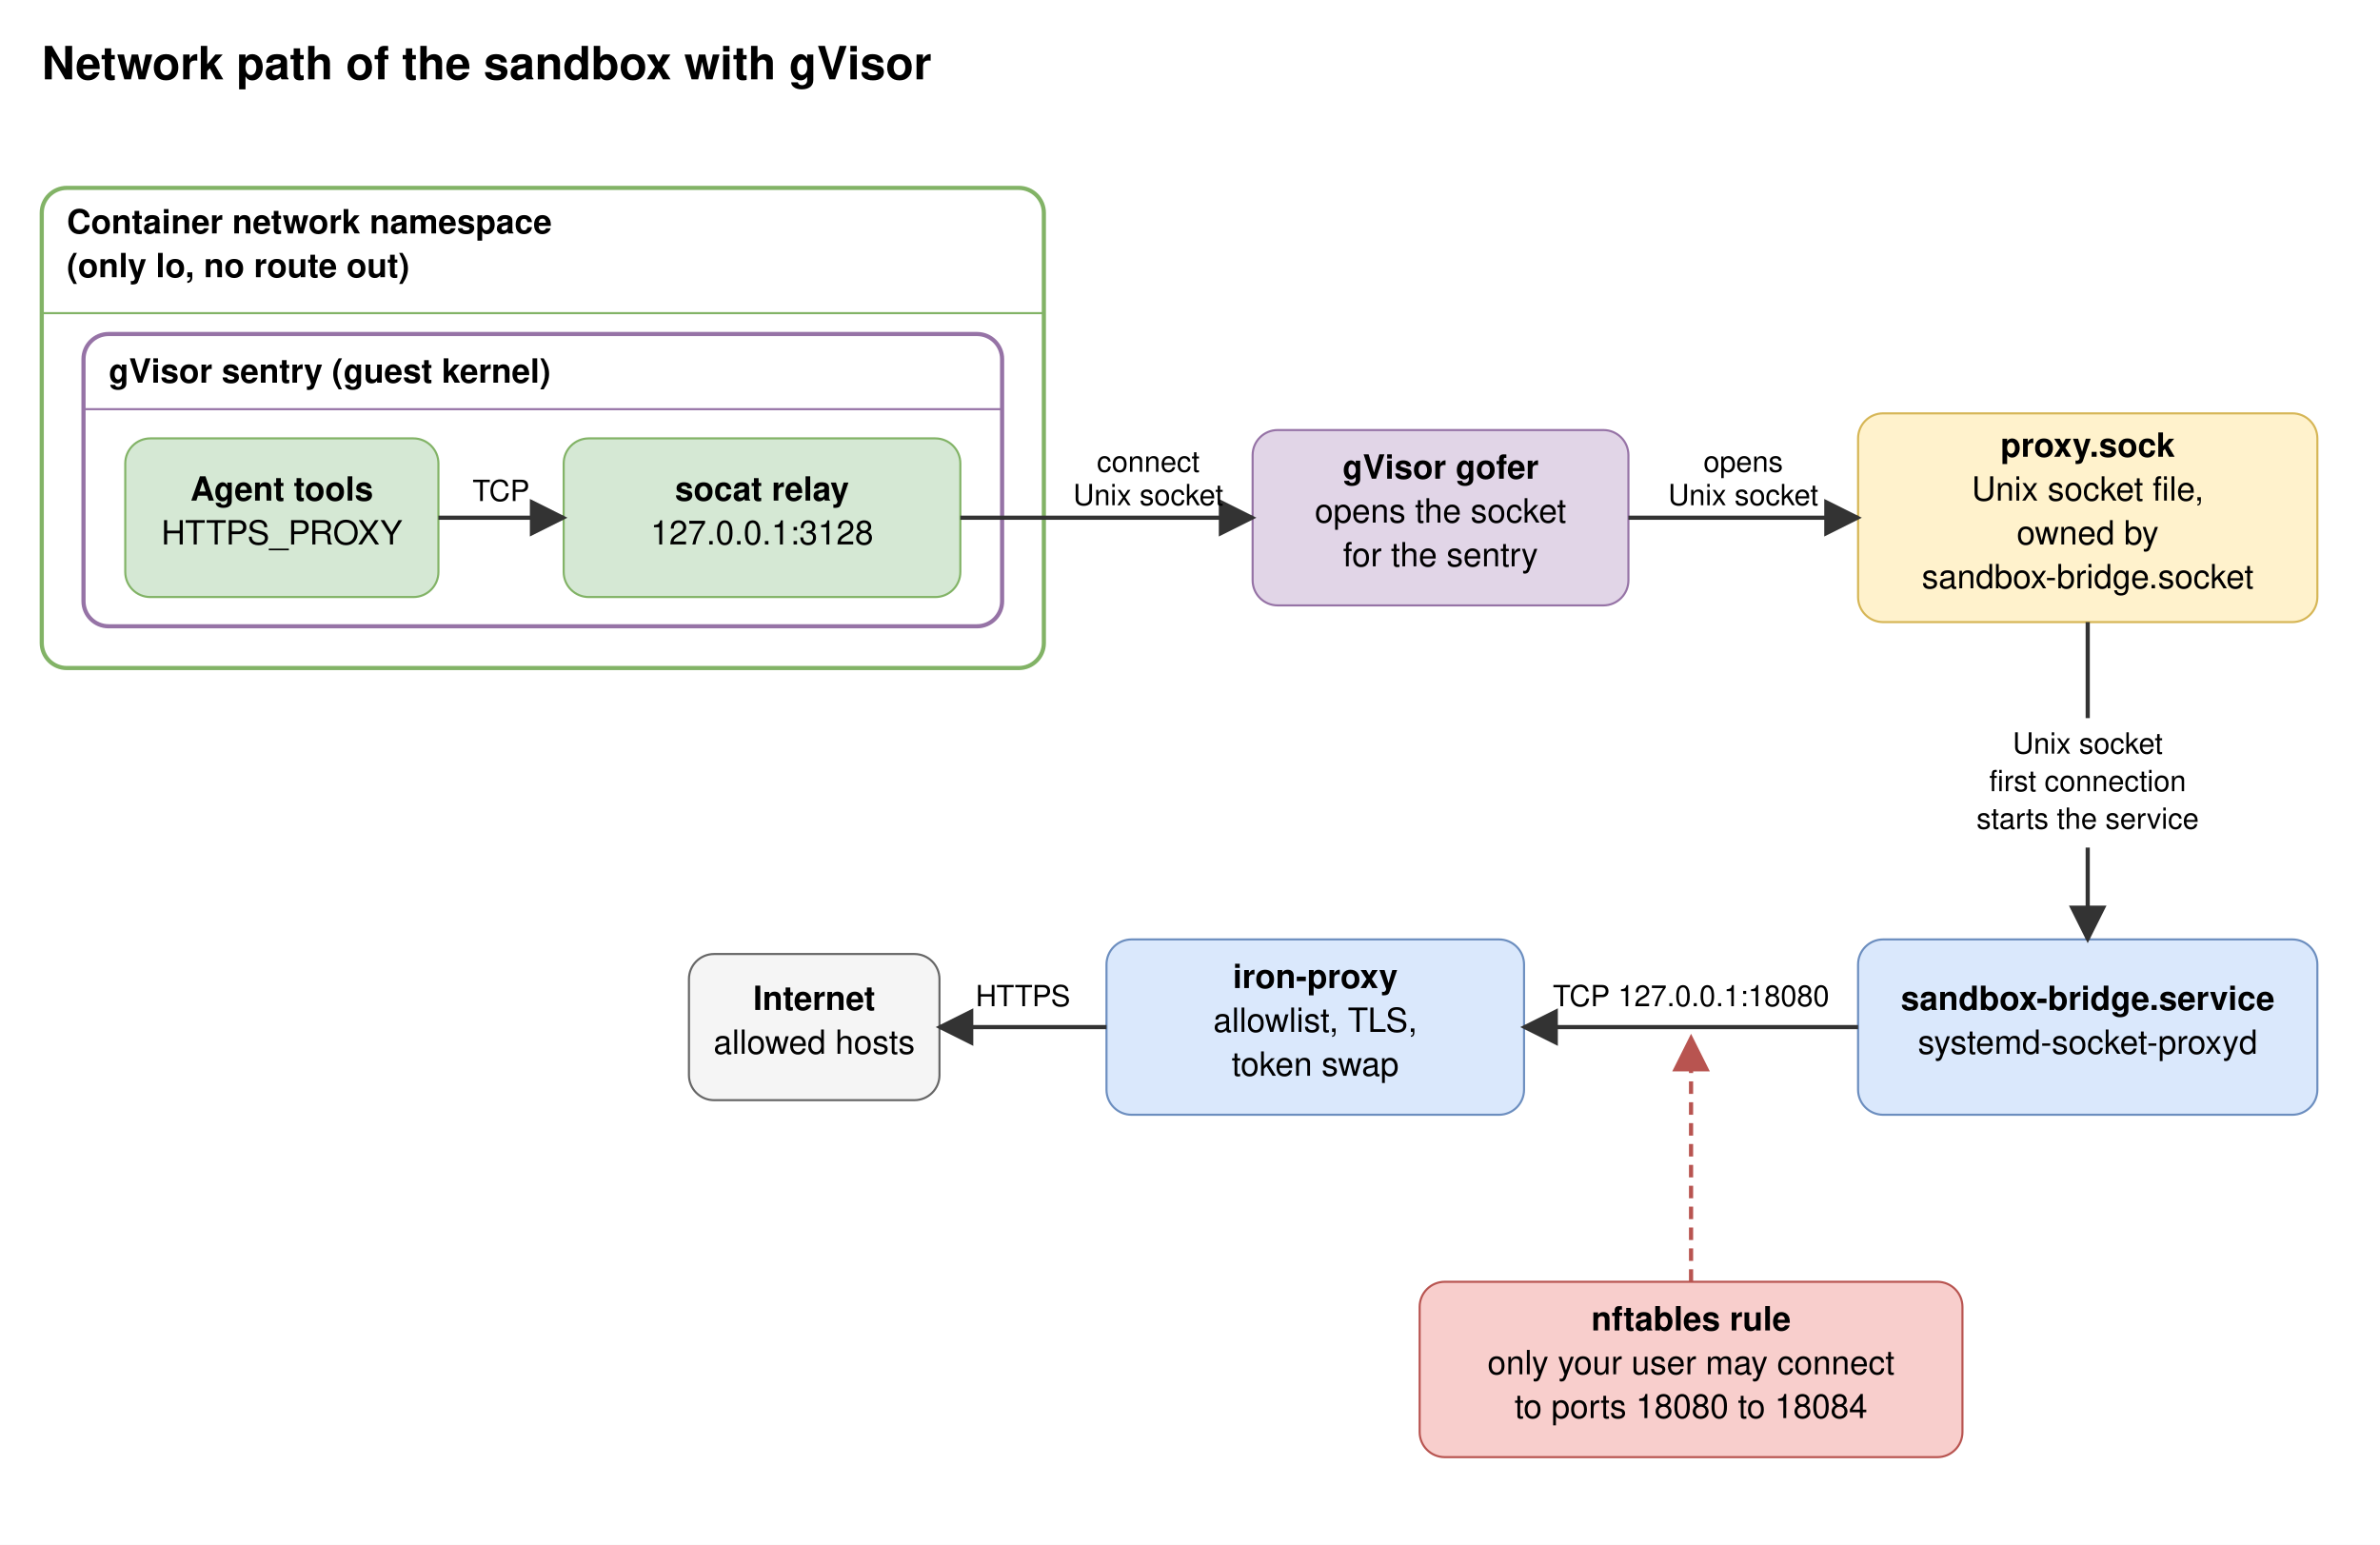
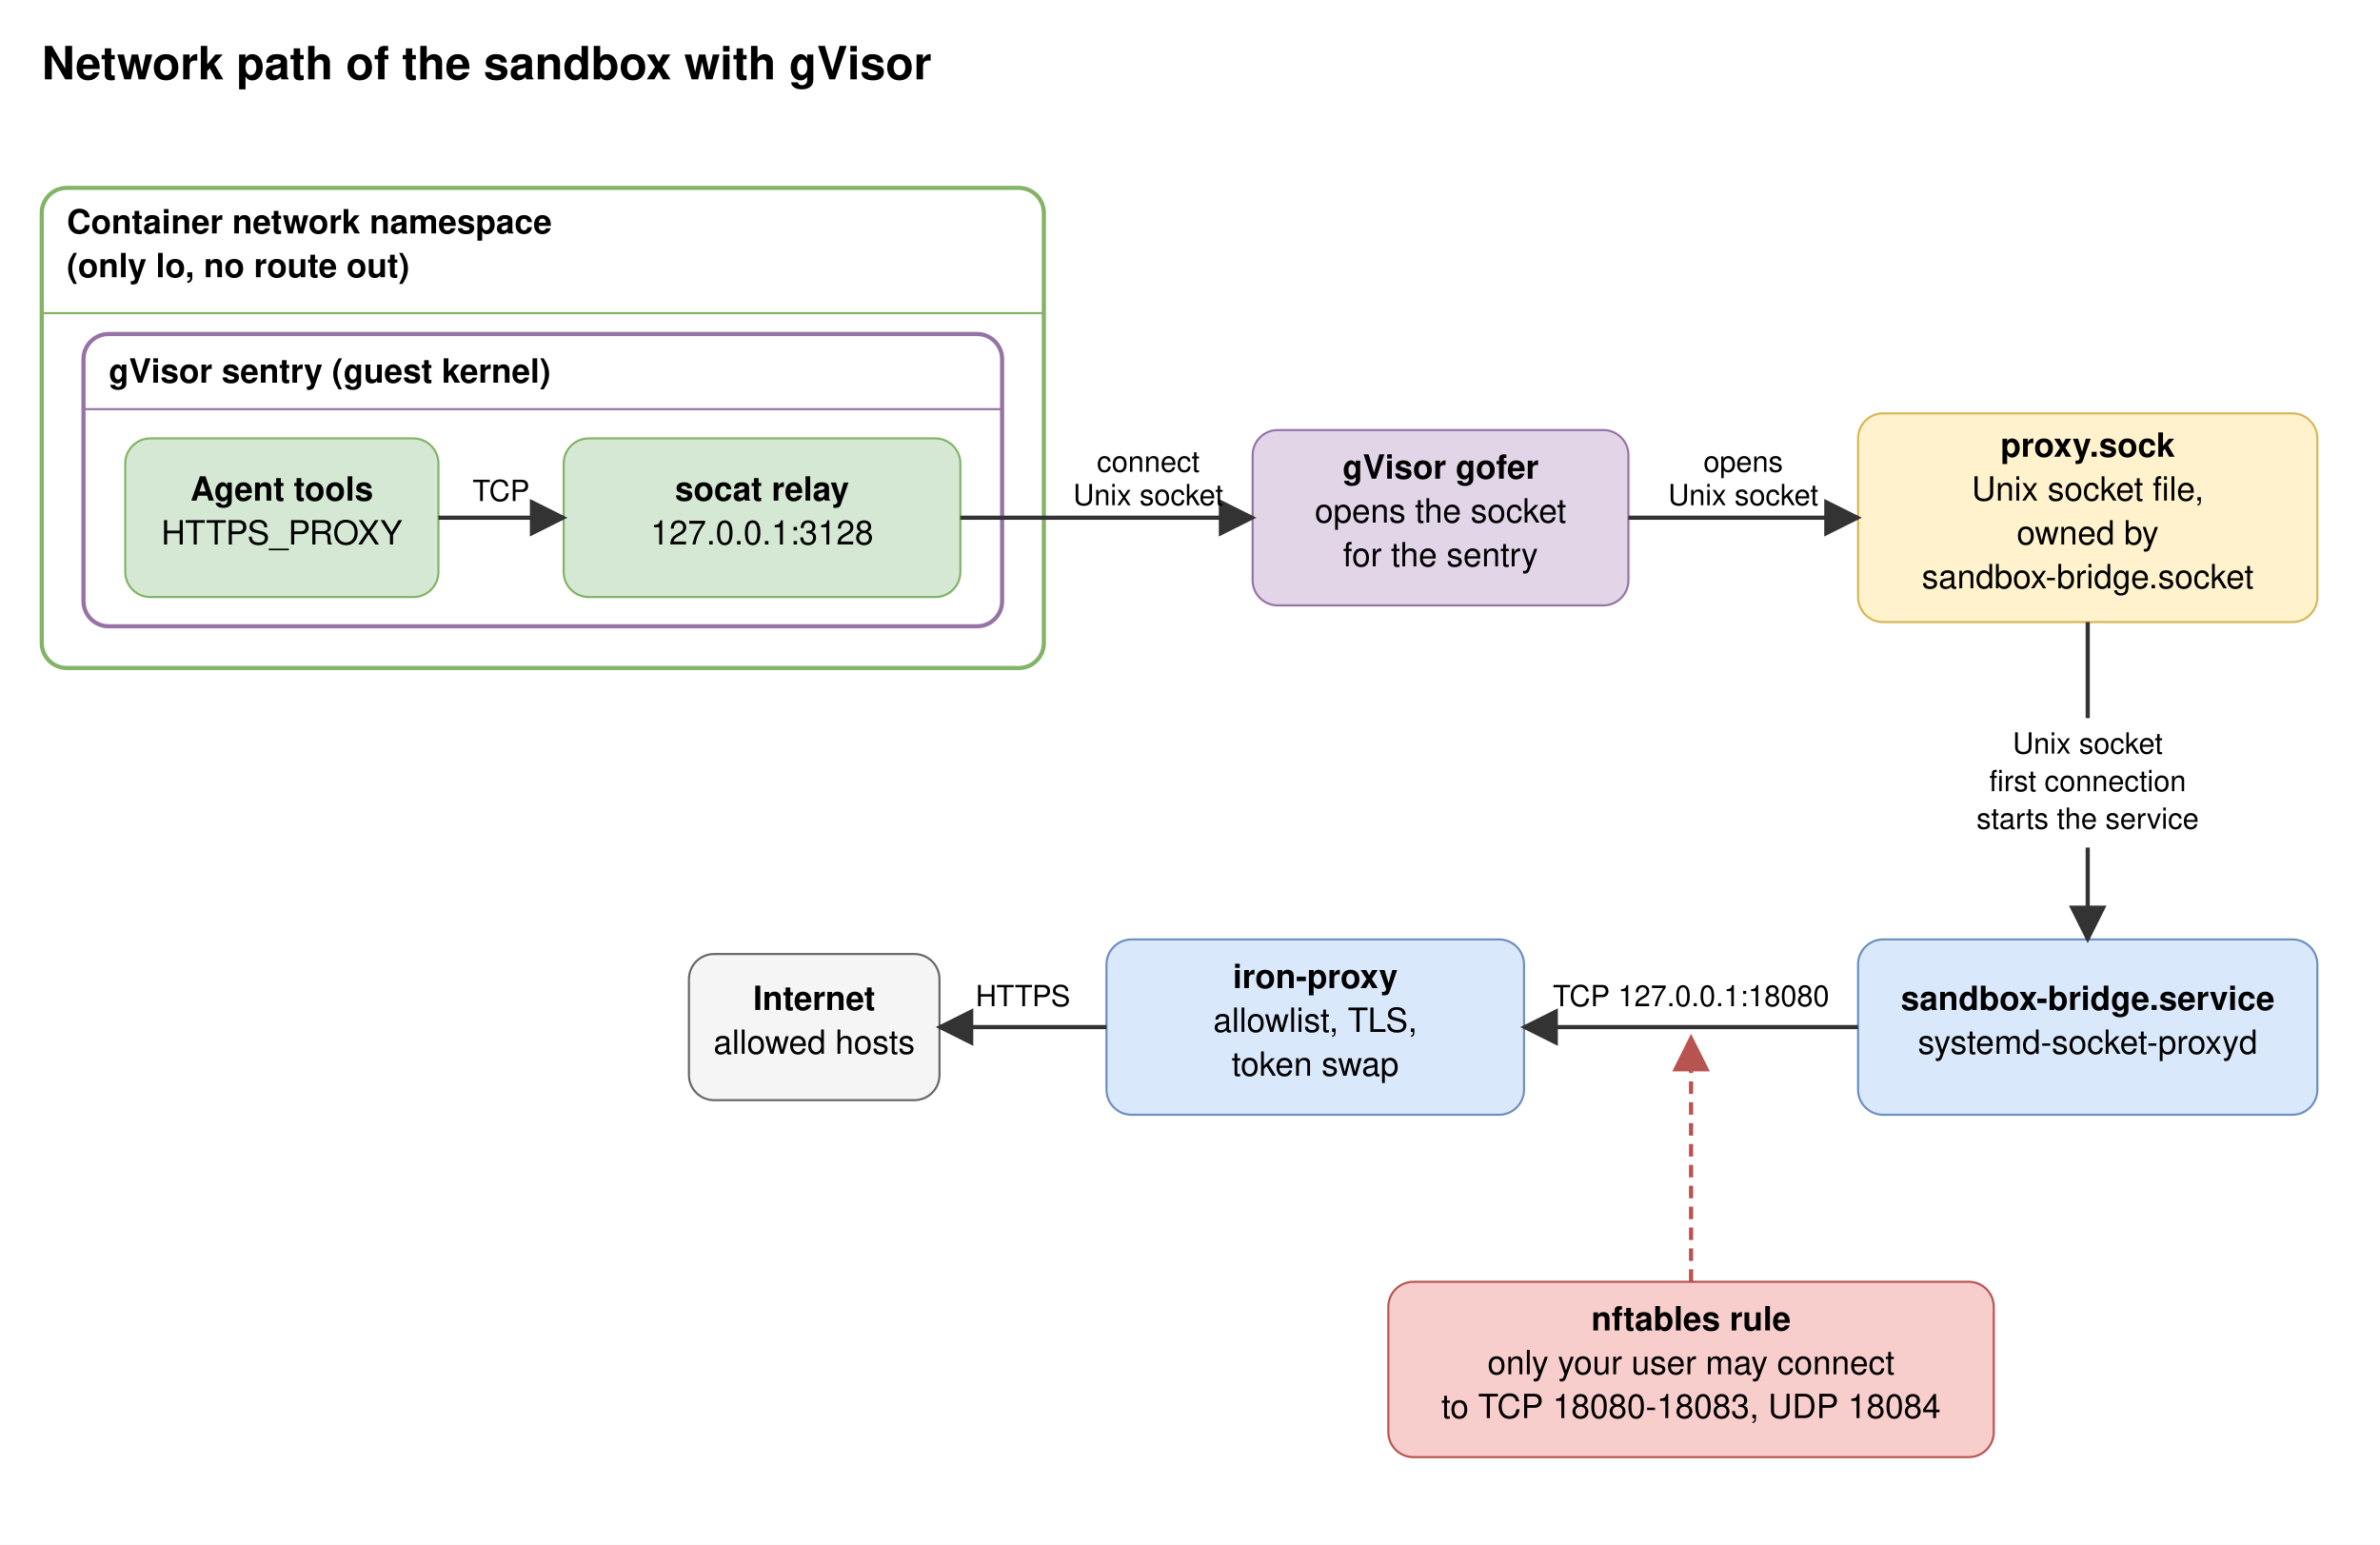
<svg xmlns="http://www.w3.org/2000/svg" version="1.1" width="1140" height="740" viewBox="0 0 1140 740" font-family="Helvetica, Arial, sans-serif">
  <defs>
    <marker id="a" viewBox="0 0 10 10" refX="9" refY="5" markerWidth="9" markerHeight="9" orient="auto">
      <path d="M0,0 L10,5 L0,10 z" fill="#333333" />
    </marker>
    <marker id="r" viewBox="0 0 10 10" refX="9" refY="5" markerWidth="9" markerHeight="9" orient="auto">
      <path d="M0,0 L10,5 L0,10 z" fill="#b85450" />
    </marker>
  </defs>
  <rect x="0" y="0" width="1140" height="740" fill="#ffffff" />
  <text x="20" y="38" font-size="22" font-weight="bold" fill="#000000">Network path of the sandbox with gVisor</text>
  <rect x="20" y="90" width="480" height="230" rx="12" fill="#ffffff" stroke="#82b366" stroke-width="2" />
  <line x1="20" y1="150" x2="500" y2="150" stroke="#82b366" stroke-width="1" />
  <g font-size="16" text-anchor="start" fill="#000000" font-weight="bold">
    <text x="32" y="111.8">Container network namespace</text>
    <text x="32" y="132.8">(only lo, no route out)</text>
  </g>
  <rect x="40" y="160" width="440" height="140" rx="12" fill="#ffffff" stroke="#9673a6" stroke-width="2" />
  <line x1="40" y1="196" x2="480" y2="196" stroke="#9673a6" stroke-width="1" />
  <g font-size="16" text-anchor="start" fill="#000000" font-weight="bold">
    <text x="52" y="183.3">gVisor sentry (guest kernel)</text>
  </g>
  <rect x="60" y="210" width="150" height="76" rx="12" fill="#d5e8d4" stroke="#82b366" stroke-width="1" />
  <g font-size="16" text-anchor="middle" fill="#000000">
    <text x="135.0" y="239.8" font-weight="bold">Agent tools</text>
    <text x="135.0" y="260.8">HTTPS_PROXY</text>
  </g>
  <rect x="270" y="210" width="190" height="76" rx="12" fill="#d5e8d4" stroke="#82b366" stroke-width="1" />
  <g font-size="16" text-anchor="middle" fill="#000000">
    <text x="365.0" y="239.8" font-weight="bold">socat relay</text>
    <text x="365.0" y="260.8">127.0.0.1:3128</text>
  </g>
  <rect x="600" y="206" width="180" height="84" rx="12" fill="#e1d5e7" stroke="#9673a6" stroke-width="1" />
  <g font-size="16" text-anchor="middle" fill="#000000">
    <text x="690.0" y="229.3" font-weight="bold">gVisor gofer</text>
    <text x="690.0" y="250.3">opens the socket</text>
    <text x="690.0" y="271.3">for the sentry</text>
  </g>
  <rect x="890" y="198" width="220" height="100" rx="12" fill="#fff2cc" stroke="#d6b656" stroke-width="1" />
  <g font-size="16" text-anchor="middle" fill="#000000">
    <text x="1000.0" y="218.8" font-weight="bold">proxy.sock</text>
    <text x="1000.0" y="239.8">Unix socket file,</text>
    <text x="1000.0" y="260.8">owned by</text>
    <text x="1000.0" y="281.8">sandbox-bridge.socket</text>
  </g>
  <rect x="890" y="450" width="220" height="84" rx="12" fill="#dae8fc" stroke="#6c8ebf" stroke-width="1" />
  <g font-size="16" text-anchor="middle" fill="#000000">
    <text x="1000.0" y="483.8" font-weight="bold">sandbox-bridge.service</text>
    <text x="1000.0" y="504.8">systemd-socket-proxyd</text>
  </g>
  <rect x="530" y="450" width="200" height="84" rx="12" fill="#dae8fc" stroke="#6c8ebf" stroke-width="1" />
  <g font-size="16" text-anchor="middle" fill="#000000">
    <text x="630.0" y="473.3" font-weight="bold">iron-proxy</text>
    <text x="630.0" y="494.3">allowlist, TLS,</text>
    <text x="630.0" y="515.3">token swap</text>
  </g>
  <rect x="330" y="457" width="120" height="70" rx="12" fill="#f5f5f5" stroke="#666666" stroke-width="1" />
  <g font-size="16" text-anchor="middle" fill="#000000">
    <text x="390.0" y="483.8" font-weight="bold">Internet</text>
    <text x="390.0" y="504.8">allowed hosts</text>
  </g>
-   <rect x="680" y="614" width="260" height="84" rx="12" fill="#f8cecc" stroke="#b85450" stroke-width="1" />
+   <rect x="665" y="614" width="290" height="84" rx="12" fill="#f8cecc" stroke="#b85450" stroke-width="1" />
  <g font-size="16" text-anchor="middle" fill="#000000">
    <text x="810.0" y="637.3" font-weight="bold">nftables rule</text>
    <text x="810.0" y="658.3">only your user may connect</text>
-     <text x="810.0" y="679.3">to ports 18080 to 18084</text>
+     <text x="810.0" y="679.3">to TCP 18080-18083, UDP 18084</text>
  </g>
  <path d="M210,248 L270,248" fill="none" stroke="#333333" stroke-width="2" marker-end="url(#a)" />
  <path d="M460,248 L600,248" fill="none" stroke="#333333" stroke-width="2" marker-end="url(#a)" />
  <path d="M780,248 L890,248" fill="none" stroke="#333333" stroke-width="2" marker-end="url(#a)" />
  <path d="M1000,298 L1000,450" fill="none" stroke="#333333" stroke-width="2" marker-end="url(#a)" />
  <path d="M890,492 L730,492" fill="none" stroke="#333333" stroke-width="2" marker-end="url(#a)" />
  <path d="M530,492 L450,492" fill="none" stroke="#333333" stroke-width="2" marker-end="url(#a)" />
  <path d="M810,614 L810,497" fill="none" stroke="#b85450" stroke-width="2" stroke-dasharray="6,4" marker-end="url(#r)" />
  <text x="240.0" y="240.0" font-size="14" text-anchor="middle" fill="#000000">TCP</text>
  <g font-size="14" text-anchor="middle" fill="#000000">
    <text x="550.0" y="226.0">connect</text>
    <text x="550.0" y="242.0">Unix socket</text>
  </g>
  <g font-size="14" text-anchor="middle" fill="#000000">
    <text x="835.0" y="226.0">opens</text>
    <text x="835.0" y="242.0">Unix socket</text>
  </g>
  <text x="810.0" y="482.0" font-size="14" text-anchor="middle" fill="#000000">TCP 127.0.0.1:18080</text>
  <text x="490.0" y="482.0" font-size="14" text-anchor="middle" fill="#000000">HTTPS</text>
  <rect x="930.0" y="344.0" width="140.0" height="62.0" fill="#ffffff" />
  <g font-size="14" text-anchor="middle" fill="#000000">
    <text x="1000.0" y="361.0">Unix socket</text>
    <text x="1000.0" y="379.0">first connection</text>
    <text x="1000.0" y="397.0">starts the service</text>
  </g>
</svg>
